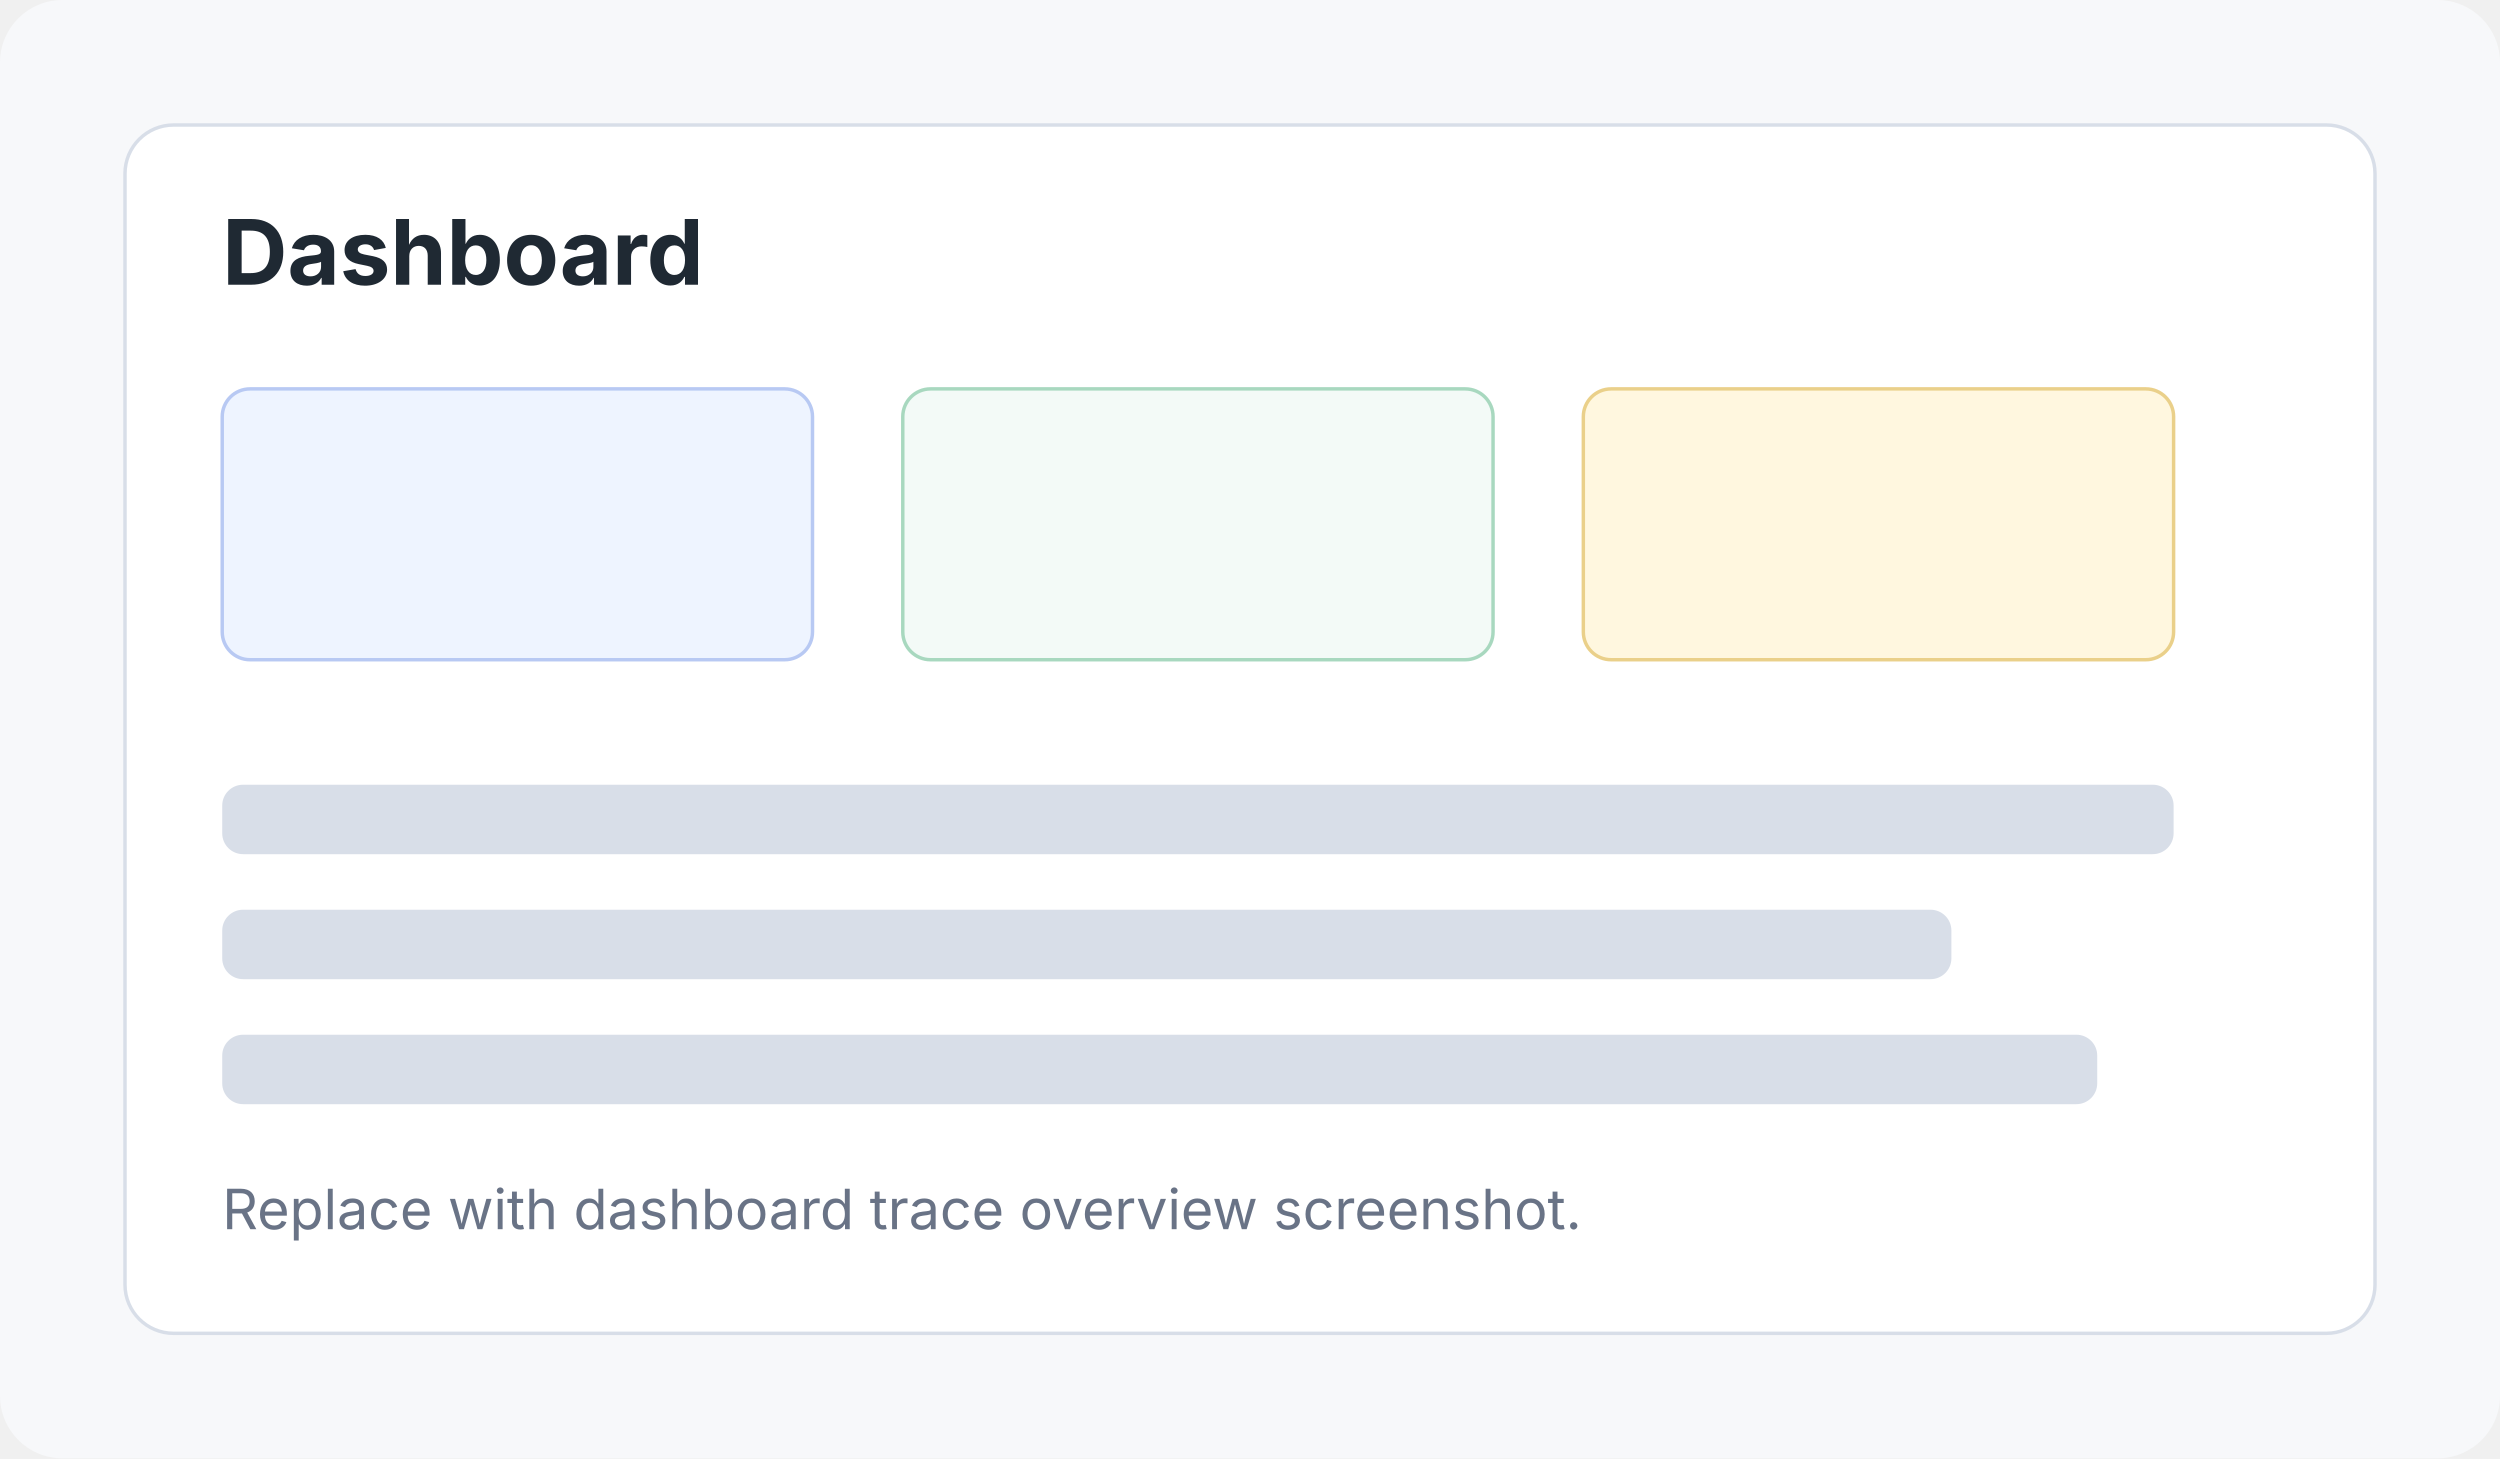
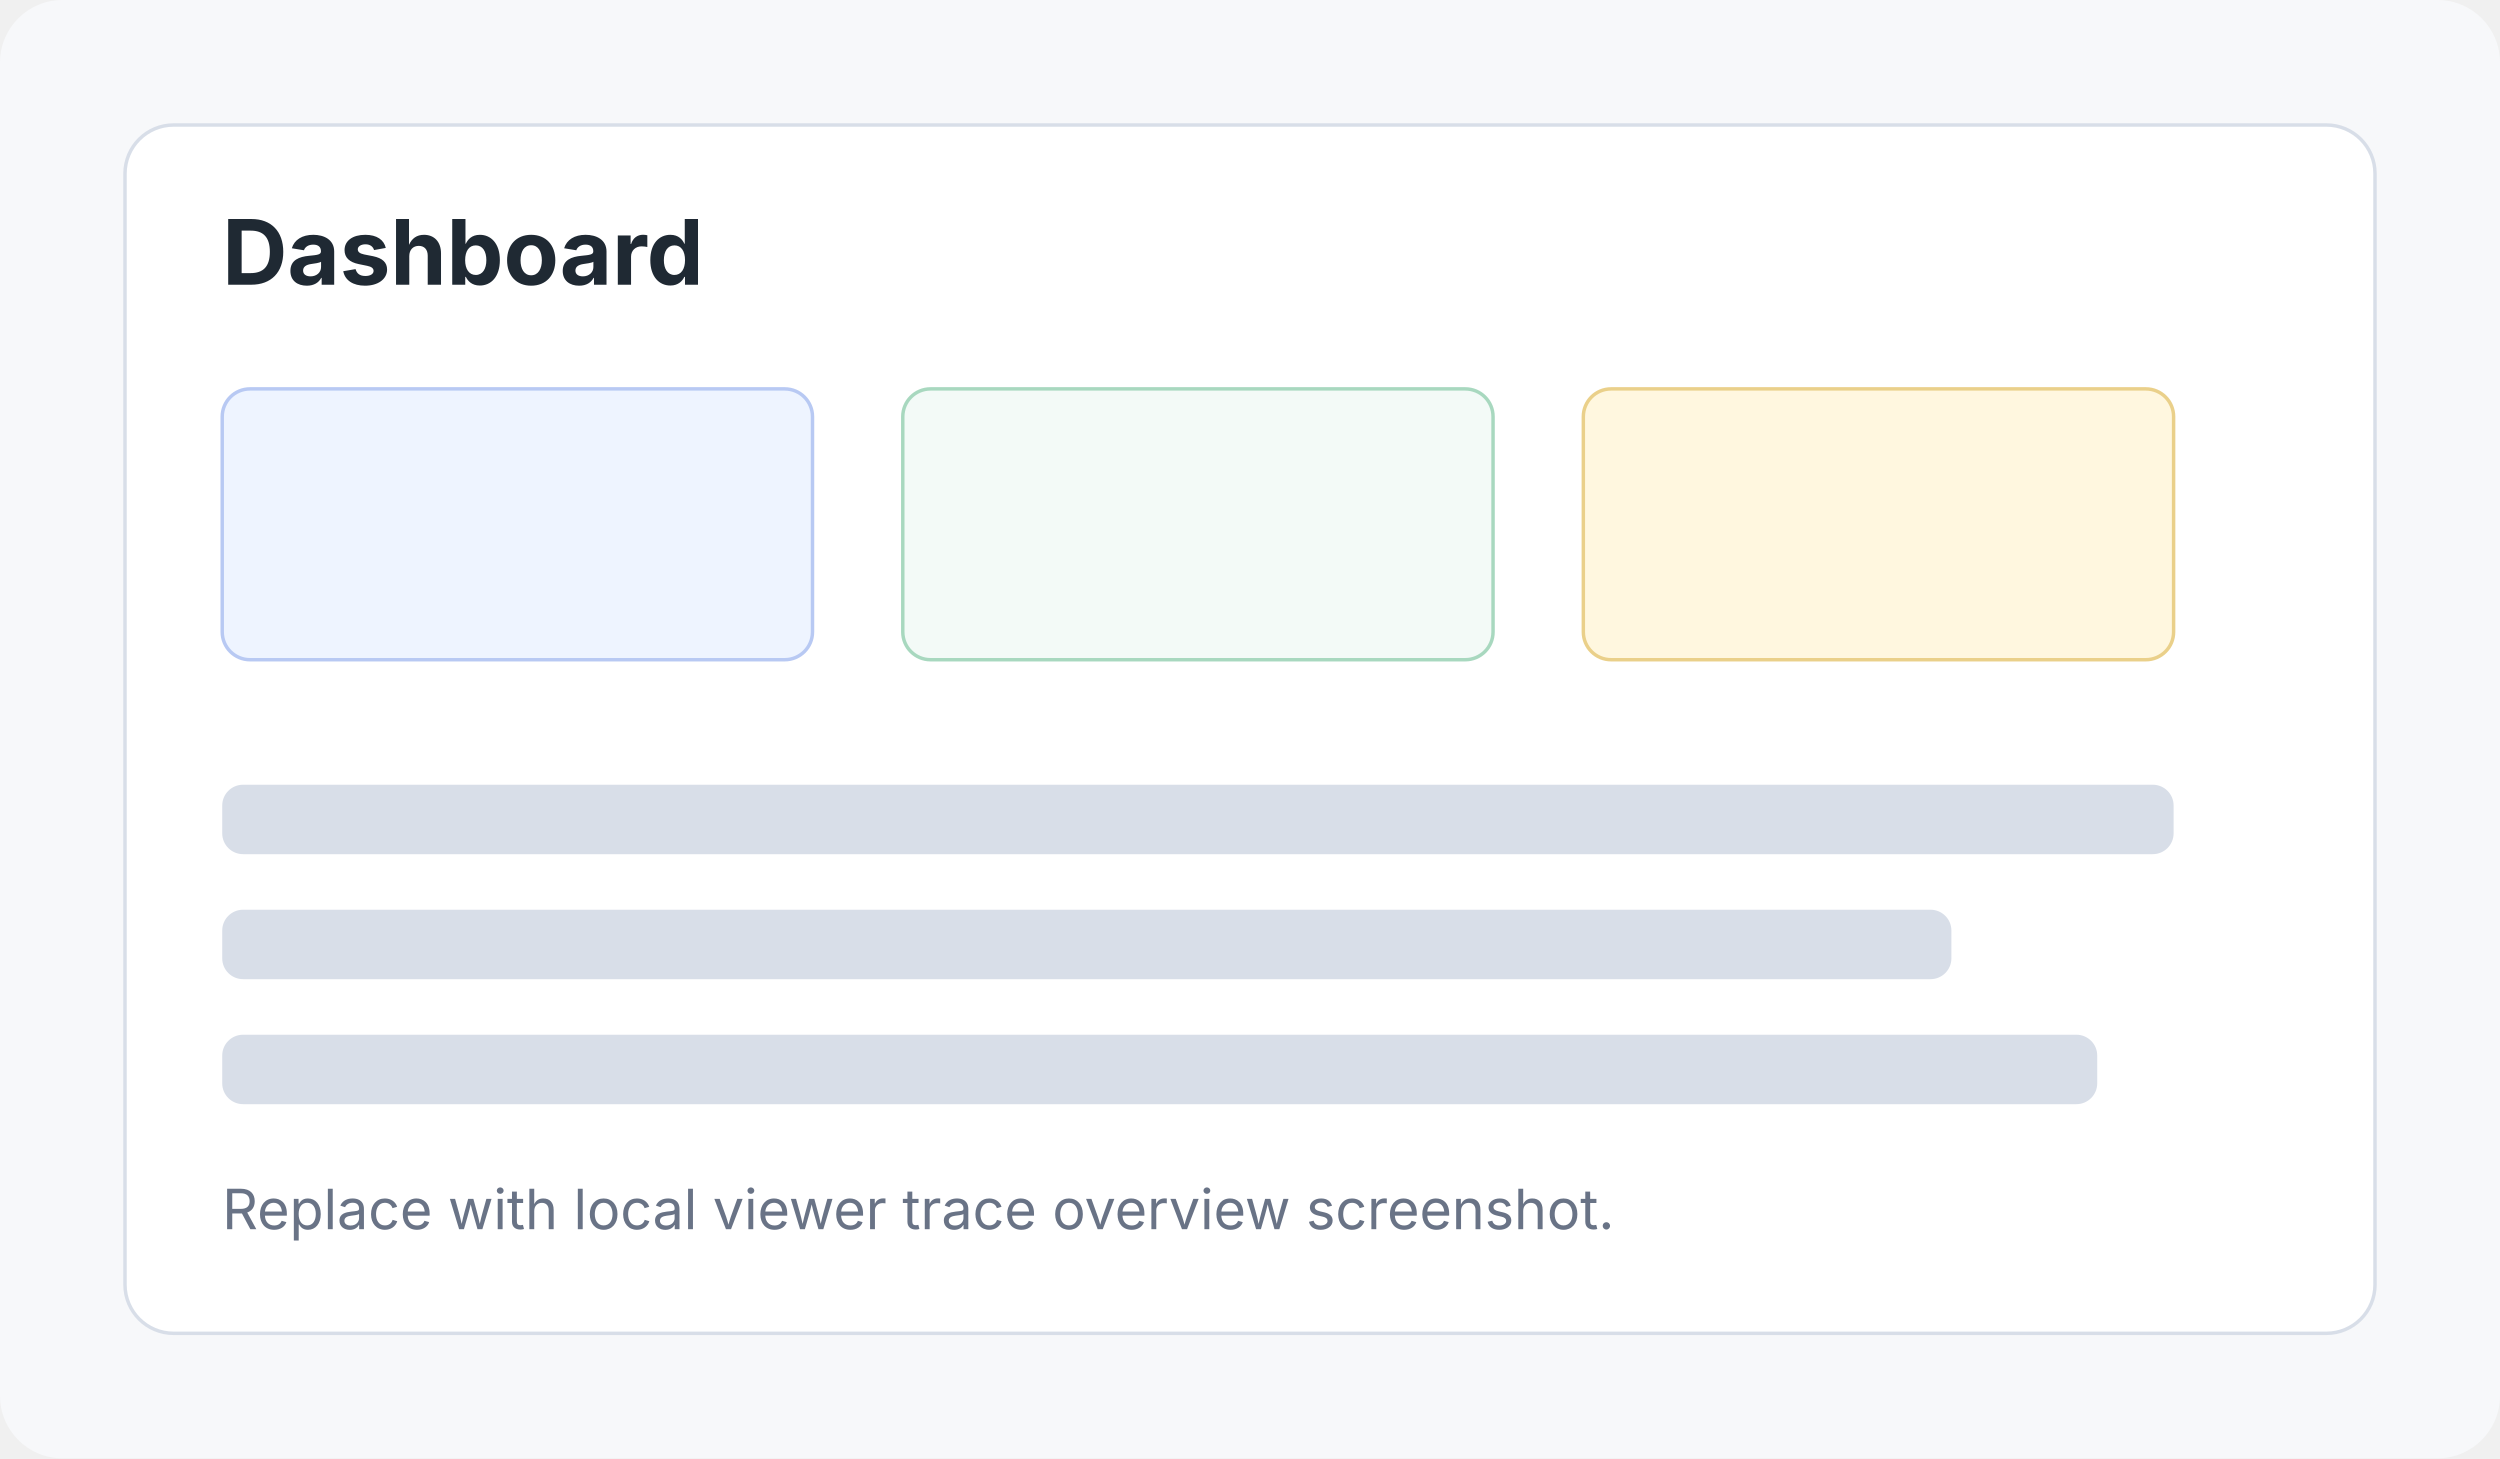
<svg xmlns="http://www.w3.org/2000/svg" width="720" height="420" viewBox="0 0 720 420" role="img" aria-labelledby="title desc">
  <rect width="720" height="420" rx="18" fill="#f7f8fa" />
  <rect x="36" y="36" width="648" height="348" rx="14" fill="#ffffff" stroke="#d8dee8" />
  <text x="64" y="82" fill="#1f2933" font-family="Inter, system-ui, sans-serif" font-size="26" font-weight="700">Dashboard</text>
  <rect x="64" y="112" width="170" height="78" rx="8" fill="#eef4ff" stroke="#b8c9f3" />
  <rect x="260" y="112" width="170" height="78" rx="8" fill="#f3faf7" stroke="#a8d8bf" />
  <rect x="456" y="112" width="170" height="78" rx="8" fill="#fff7df" stroke="#ead08a" />
  <rect x="64" y="226" width="562" height="20" rx="6" fill="#d8dee8" />
  <rect x="64" y="262" width="498" height="20" rx="6" fill="#d8dee8" />
  <rect x="64" y="298" width="540" height="20" rx="6" fill="#d8dee8" />
-   <text x="64" y="354" fill="#697386" font-family="Inter, system-ui, sans-serif" font-size="16">Replace with dashboard trace overview screenshot.</text>
+   <text x="64" y="354" fill="#697386" font-family="Inter, system-ui, sans-serif" font-size="16">Replace with local viewer trace overview screenshot.</text>
</svg>
